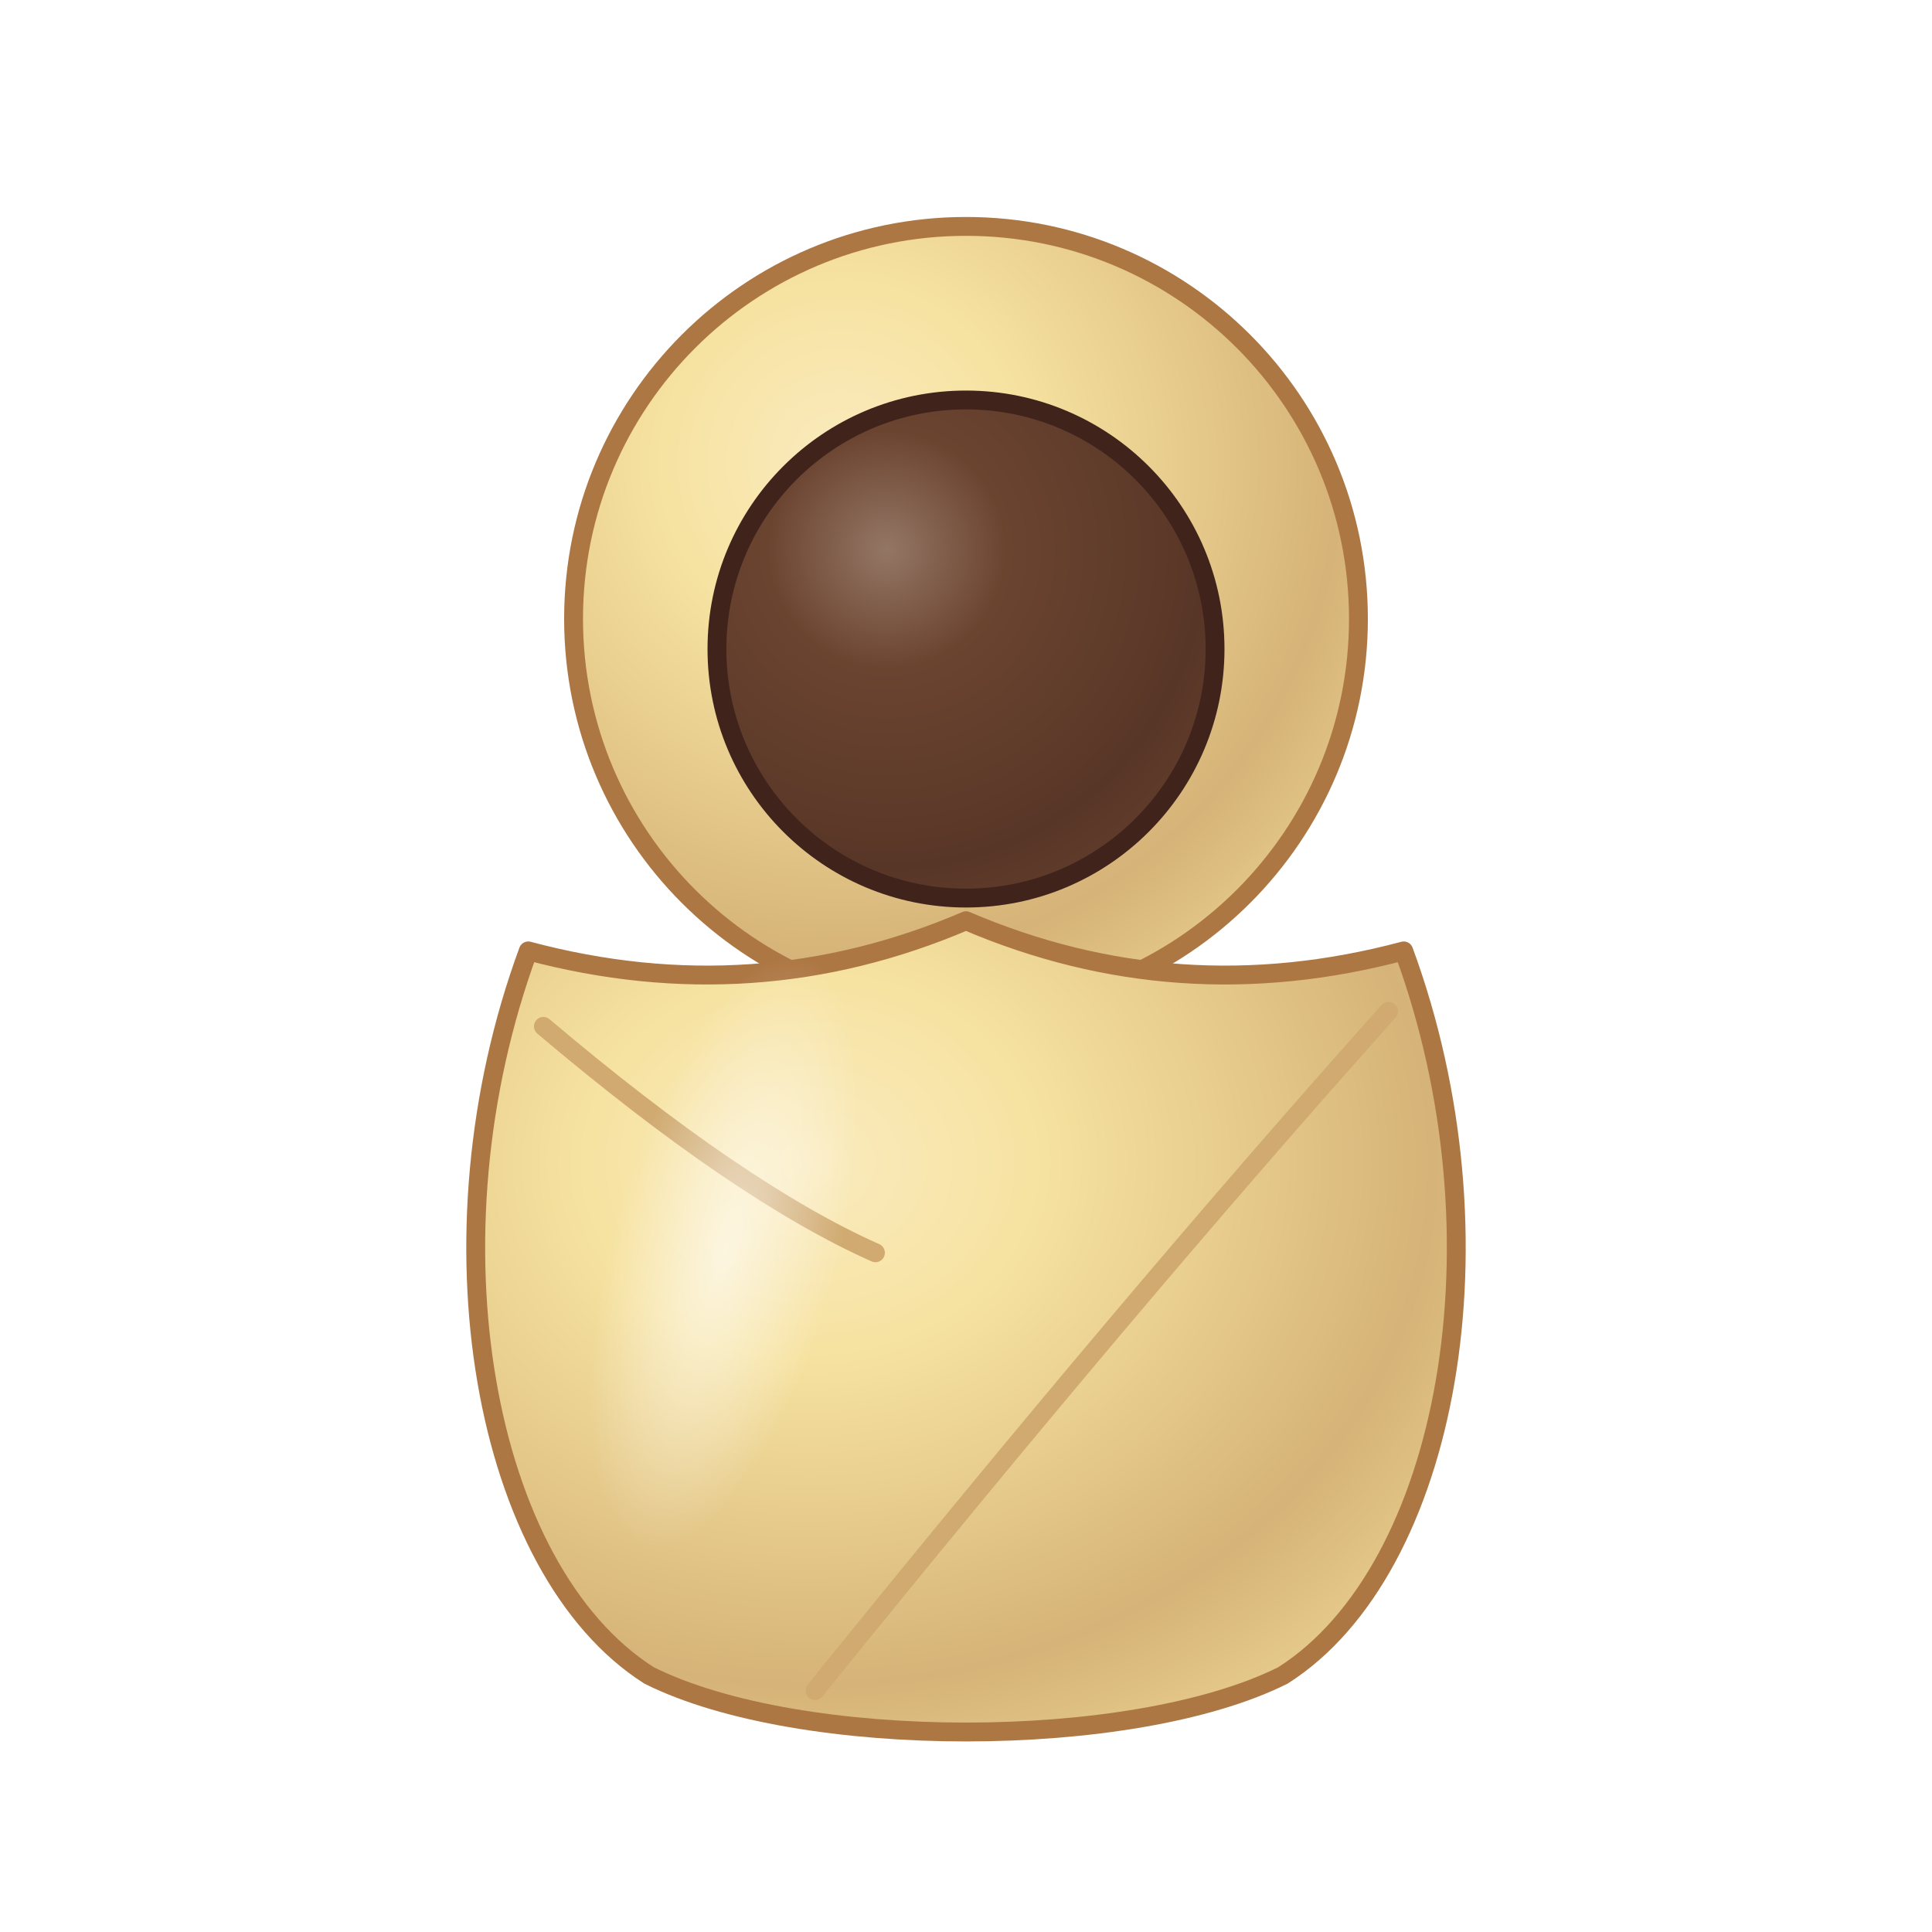
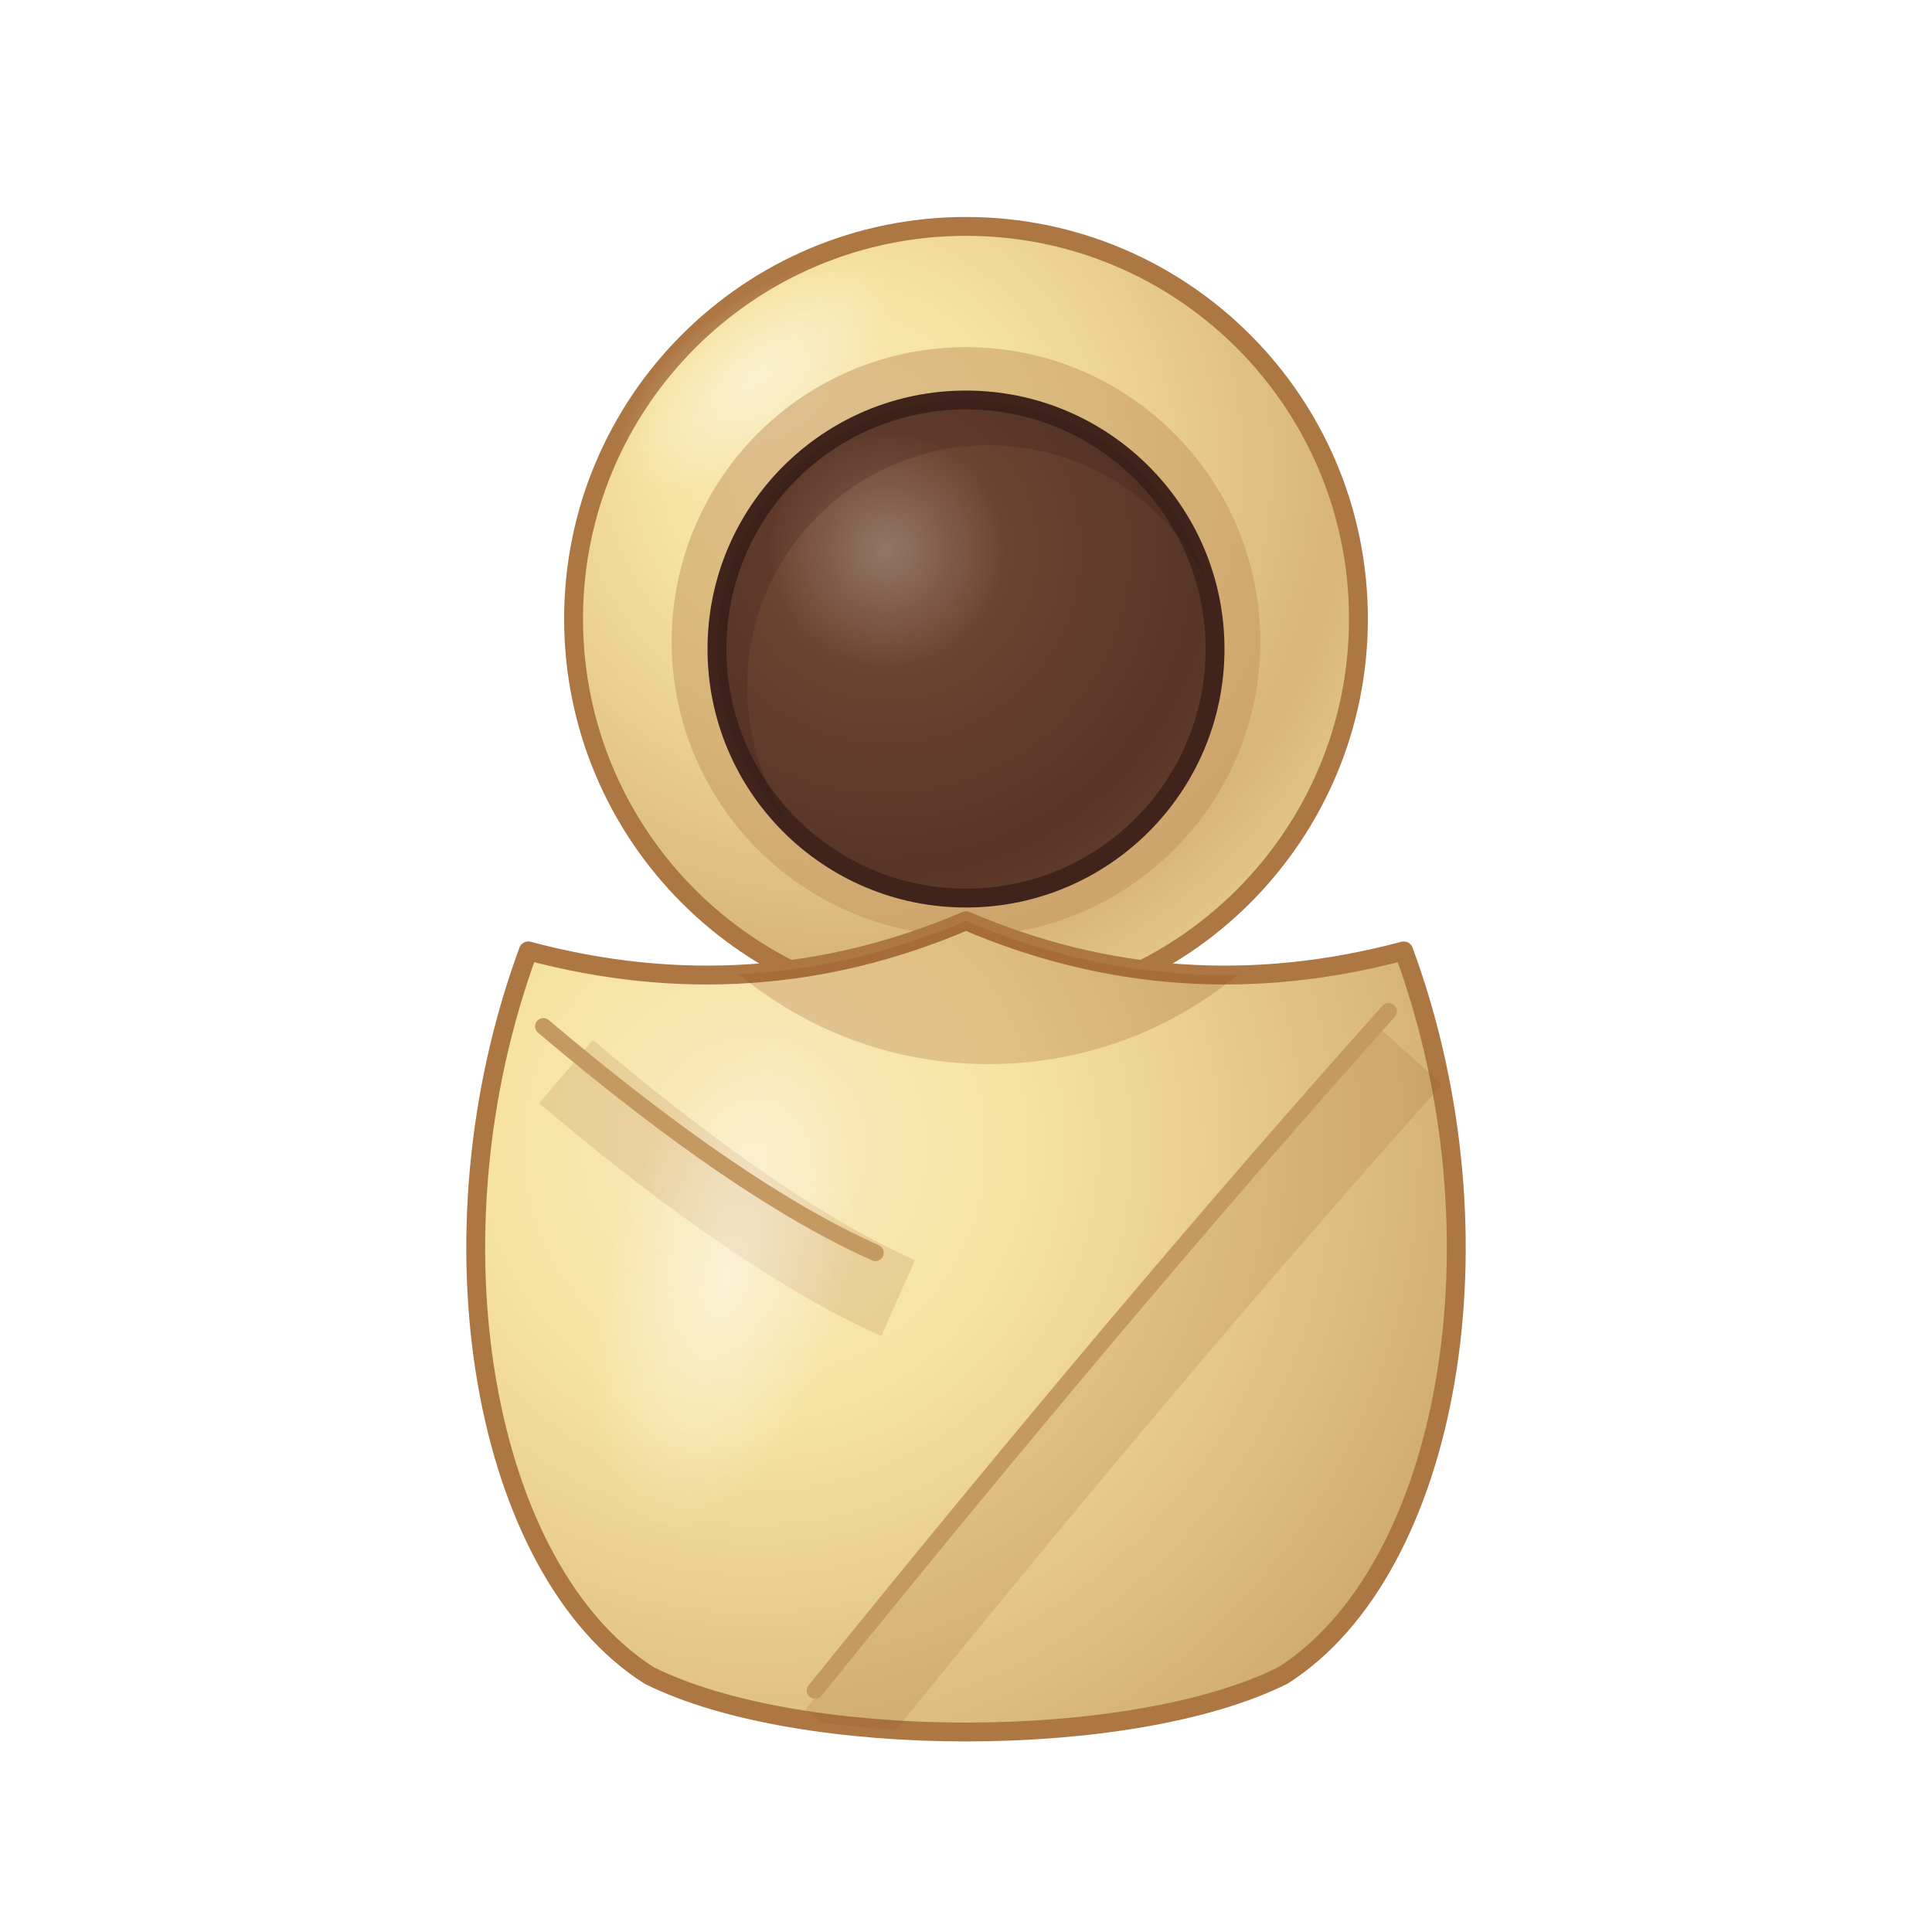
<svg xmlns="http://www.w3.org/2000/svg" viewBox="0 0 256 256" width="256" height="256" role="img" aria-labelledby="newborn-dark-title">
  <defs>
-     <radialGradient id="newborn-dark-swaddle" cx="0.34" cy="0.3" r="0.8">
+     <radialGradient id="newborn-dark-hood" cx="0.34" cy="0.3" r="0.8">
      <stop offset="0" stop-color="#faebbe" />
      <stop offset="0.3" stop-color="#F6E2A0" />
-       <stop offset="0.8" stop-color="#d6b378" />
-       <stop offset="1" stop-color="#e6cb8c" />
+       <stop offset="0.8" stop-color="#d8b57a" />
+       <stop offset="1" stop-color="#e7cc8d" />
+     </radialGradient>
+     <radialGradient id="newborn-dark-swaddle" gradientUnits="userSpaceOnUse" cx="100" cy="158" r="124">
+       <stop offset="0" stop-color="#faebc0" />
+       <stop offset="0.3" stop-color="#F6E2A0" />
+       <stop offset="0.8" stop-color="#d1ac72" />
+       <stop offset="1" stop-color="#e4c789" />
    </radialGradient>
    <radialGradient id="newborn-dark-skin" cx="0.34" cy="0.3" r="0.8">
      <stop offset="0" stop-color="#947665" />
      <stop offset="0.3" stop-color="#6B4430" />
-       <stop offset="0.8" stop-color="#583627" />
-       <stop offset="1" stop-color="#623d2c" />
+       <stop offset="0.8" stop-color="#573527" />
+       <stop offset="1" stop-color="#613d2b" />
    </radialGradient>
    <radialGradient id="newborn-dark-gloss">
-       <stop offset="0" stop-color="#fff" stop-opacity="0.62" />
+       <stop offset="0" stop-color="#fff" stop-opacity="0.45" />
      <stop offset="1" stop-color="#fff" stop-opacity="0" />
    </radialGradient>
+     <clipPath id="newborn-dark-in-face">
+       <circle cx="128" cy="92" r="33" />
+     </clipPath>
+     <clipPath id="newborn-dark-in-body">
+       <path d="M70 132Q100 140 128 128Q156 140 186 132C200 170 192 214 170 228C150 238 106 238 86 228C64 214 56 170 70 132Z" />
+     </clipPath>
  </defs>
  <g transform="translate(0 -6)">
-     <circle cx="128" cy="88" r="52" fill="url(#newborn-dark-swaddle)" stroke="#ad7744" stroke-width="2.5" />
+     <circle cx="128" cy="88" r="52" fill="url(#newborn-dark-hood)" stroke="#ad7744" stroke-width="2.5" />
+     <ellipse cx="100" cy="56" rx="22" ry="10" transform="rotate(-38 100 56)" fill="url(#newborn-dark-gloss)" />
+     <circle cx="128" cy="91" r="39" fill="#c1945d" opacity="0.5" />
    <circle cx="128" cy="92" r="33" fill="url(#newborn-dark-skin)" stroke="#40241c" stroke-width="2.5" />
+     <circle cx="131" cy="97" r="38" fill="none" stroke="#2c1513" stroke-width="12" opacity="0.2" clip-path="url(#newborn-dark-in-face)" />
    <path d="M70 132Q100 140 128 128Q156 140 186 132C200 170 192 214 170 228C150 238 106 238 86 228C64 214 56 170 70 132Z" fill="url(#newborn-dark-swaddle)" stroke="#ad7744" stroke-width="2.5" stroke-linejoin="round" />
-     <path d="M184 140Q150 178 108 230M72 142Q98 164 116 172" fill="none" stroke="#d0aa70" stroke-width="2.5" stroke-linecap="round" />
-     <ellipse cx="96" cy="172" rx="15" ry="40.6" transform="rotate(15 96 172)" fill="url(#newborn-dark-gloss)" />
+     <g clip-path="url(#newborn-dark-in-body)">
+       <circle cx="131" cy="95" r="52" fill="#8b4519" opacity="0.22" />
+       <path d="M184 140Q150 178 108 230M72 142Q98 164 116 172" transform="translate(3 6)" fill="none" stroke="#8b4519" stroke-width="11" opacity="0.14" />
+       <ellipse cx="96" cy="176" rx="16" ry="34" transform="rotate(15 96 176)" fill="url(#newborn-dark-gloss)" />
+     </g>
+     <path d="M184 140Q150 178 108 230M72 142Q98 164 116 172" fill="none" stroke="#c59a62" stroke-width="2.2" stroke-linecap="round" />
  </g>
</svg>
